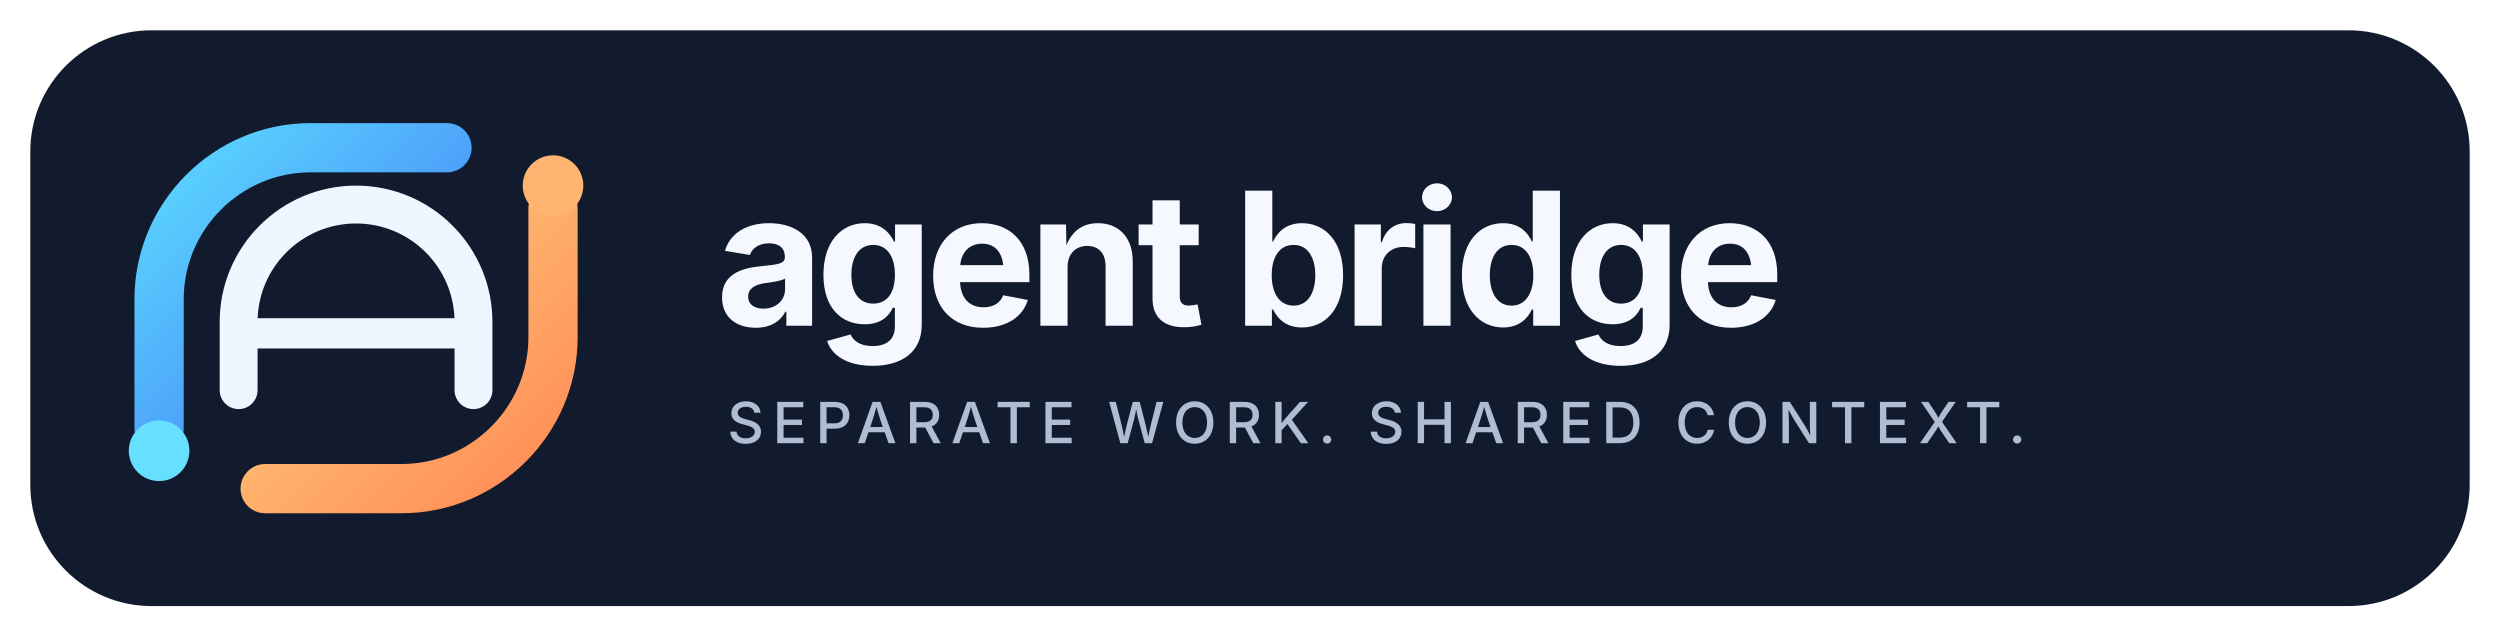
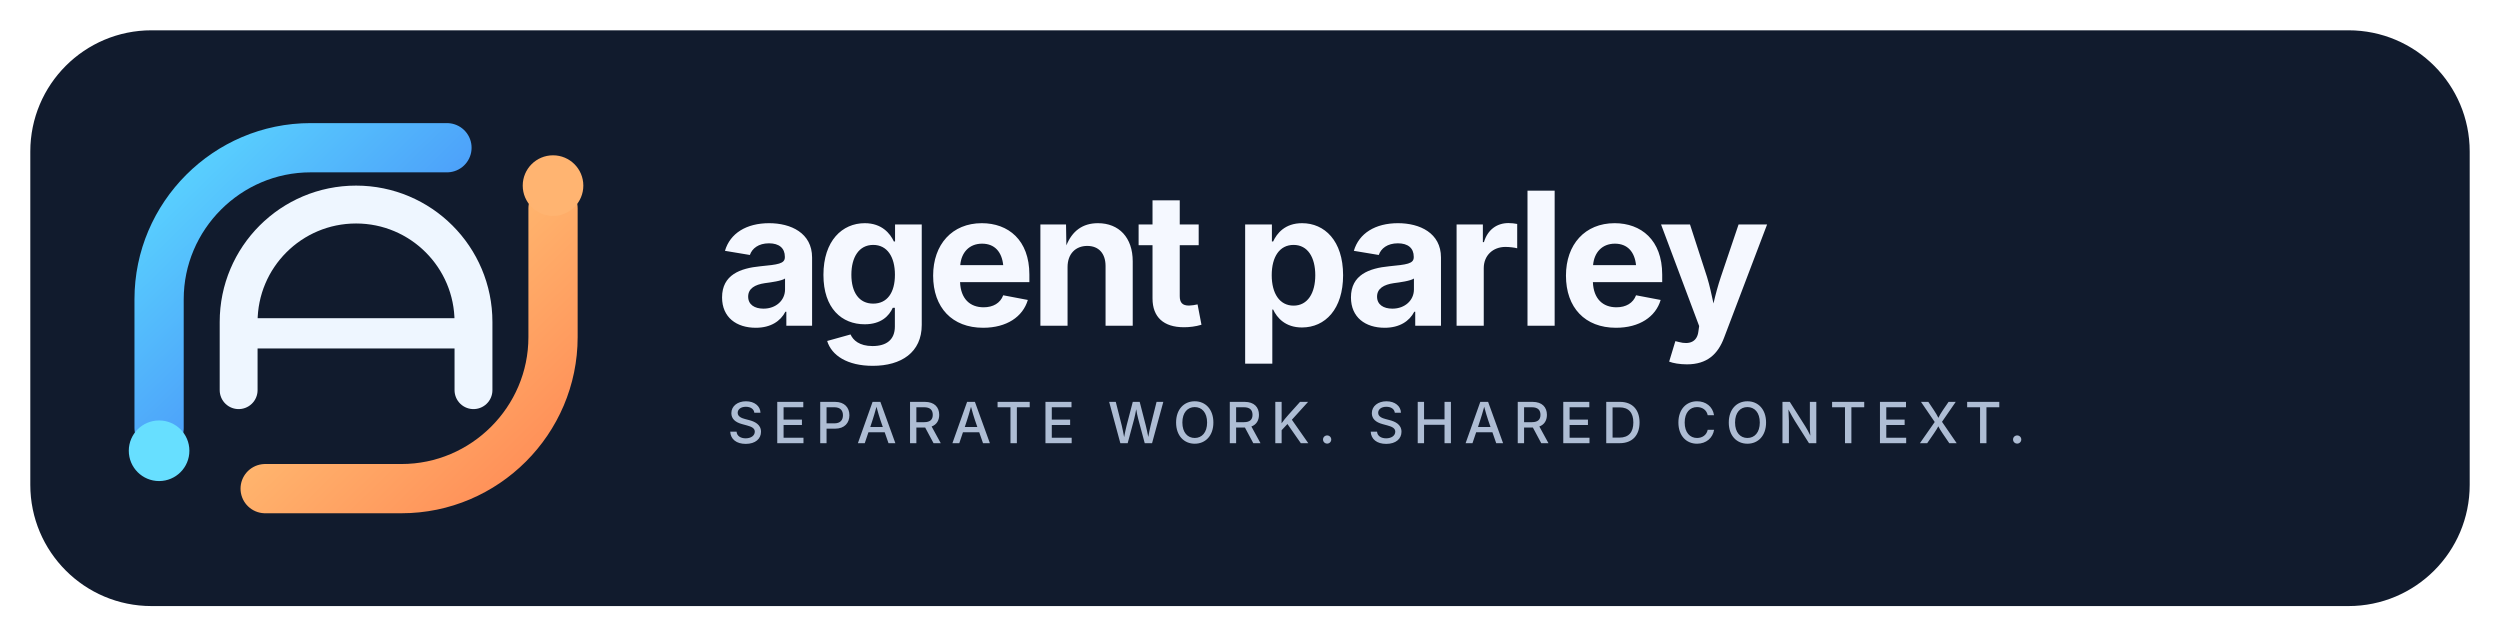
<svg xmlns="http://www.w3.org/2000/svg" viewBox="0 0 660 168" role="img" aria-labelledby="title desc">
  <defs>
    <linearGradient id="blue" x1="0" y1="0" x2="1" y2="1">
      <stop stop-color="#5bd8ff" />
      <stop offset="1" stop-color="#4277f5" />
    </linearGradient>
    <linearGradient id="amber" x1="0" y1="0" x2="1" y2="1">
      <stop stop-color="#ffd580" />
      <stop offset="1" stop-color="#ff8a55" />
    </linearGradient>
  </defs>
  <rect x="8" y="8" width="644" height="152" rx="32" fill="#111b2d" />
  <path d="M42 113V79c0-22 18-40 40-40h36" fill="none" stroke="url(#blue)" stroke-width="13" stroke-linecap="round" />
  <path d="M146 55v34c0 22-18 40-40 40H70" fill="none" stroke="url(#amber)" stroke-width="13" stroke-linecap="round" />
  <path d="M63 103V85a31 31 0 0 1 62 0v18" fill="none" stroke="#eef6ff" stroke-width="10" stroke-linecap="round" />
  <path d="M63 88h62" stroke="#eef6ff" stroke-width="8" stroke-linecap="round" />
  <circle cx="42" cy="119" r="8" fill="#67dfff" />
  <circle cx="146" cy="49" r="8" fill="#ffb471" />
-   <text x="189" y="86" fill="#f5f8ff" font-family="Inter, ui-sans-serif, system-ui, sans-serif" font-size="49" font-weight="700" letter-spacing="-2">agent bridge</text>
+   <text x="189" y="86" fill="#f5f8ff" font-family="Inter, ui-sans-serif, system-ui, sans-serif" font-size="49" font-weight="700" letter-spacing="-2">agent parley</text>
  <text x="192" y="117" fill="#aebdd4" font-family="Inter, ui-sans-serif, system-ui, sans-serif" font-size="15" font-weight="500" letter-spacing="2.3">SEPARATE WORK. SHARED CONTEXT.</text>
</svg>
